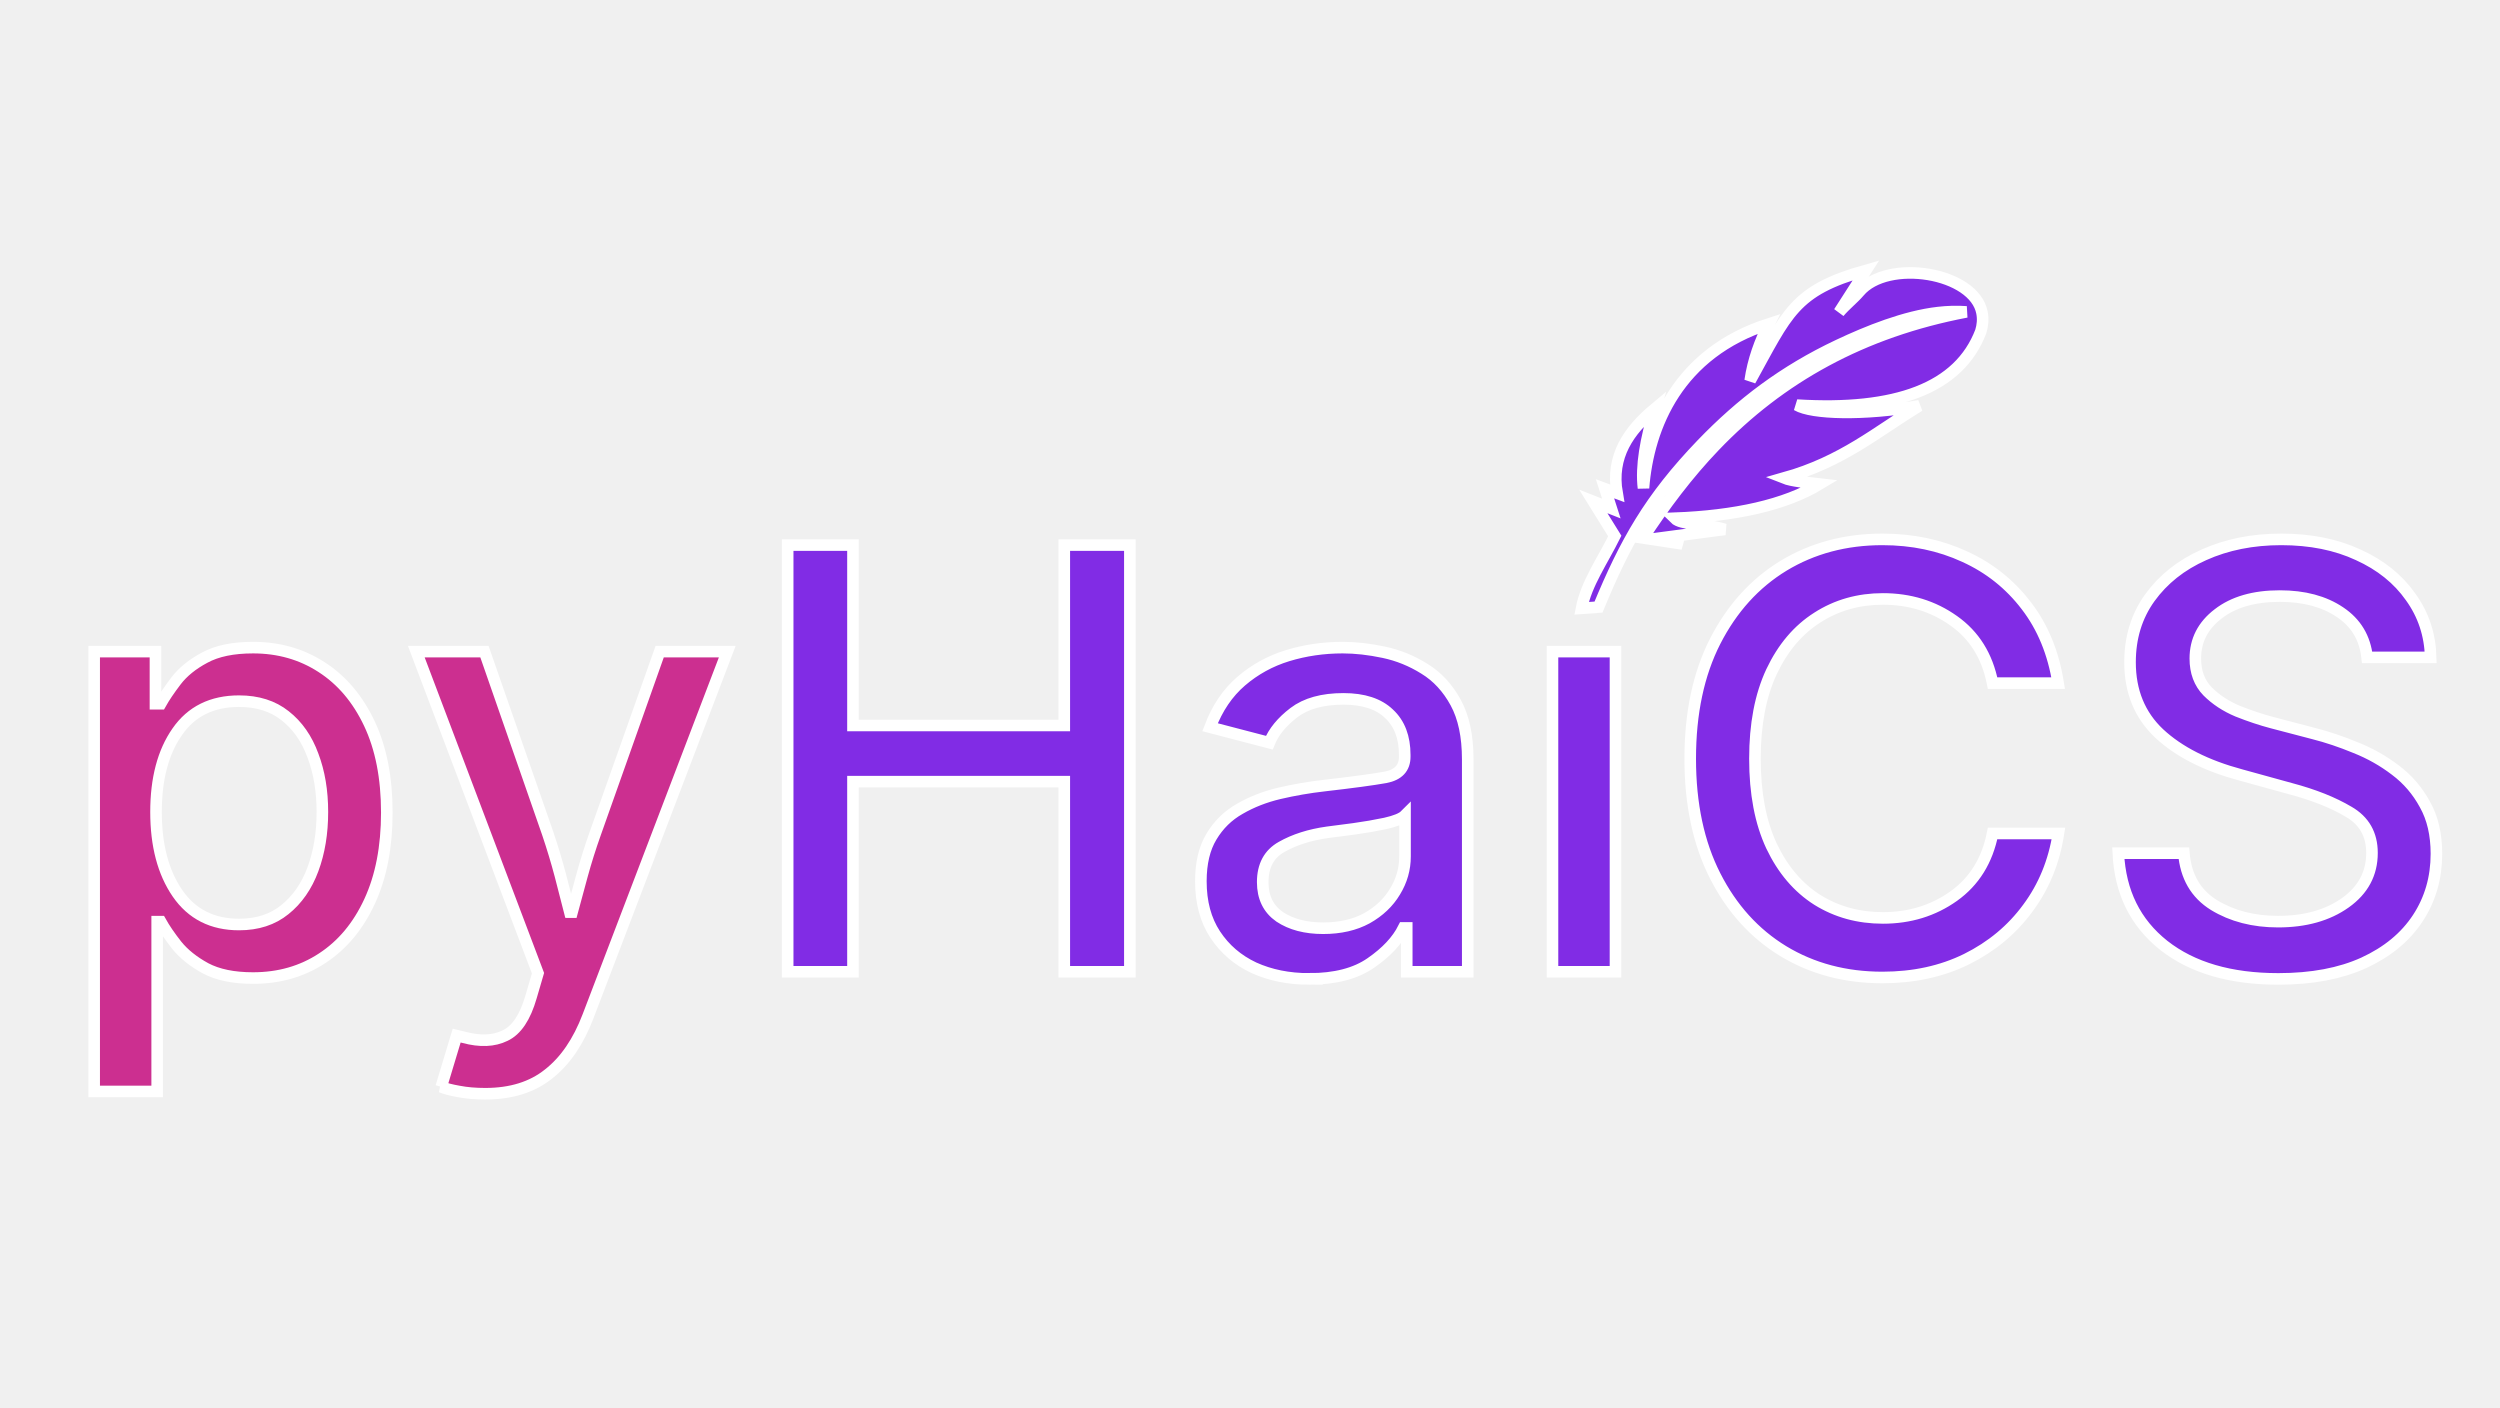
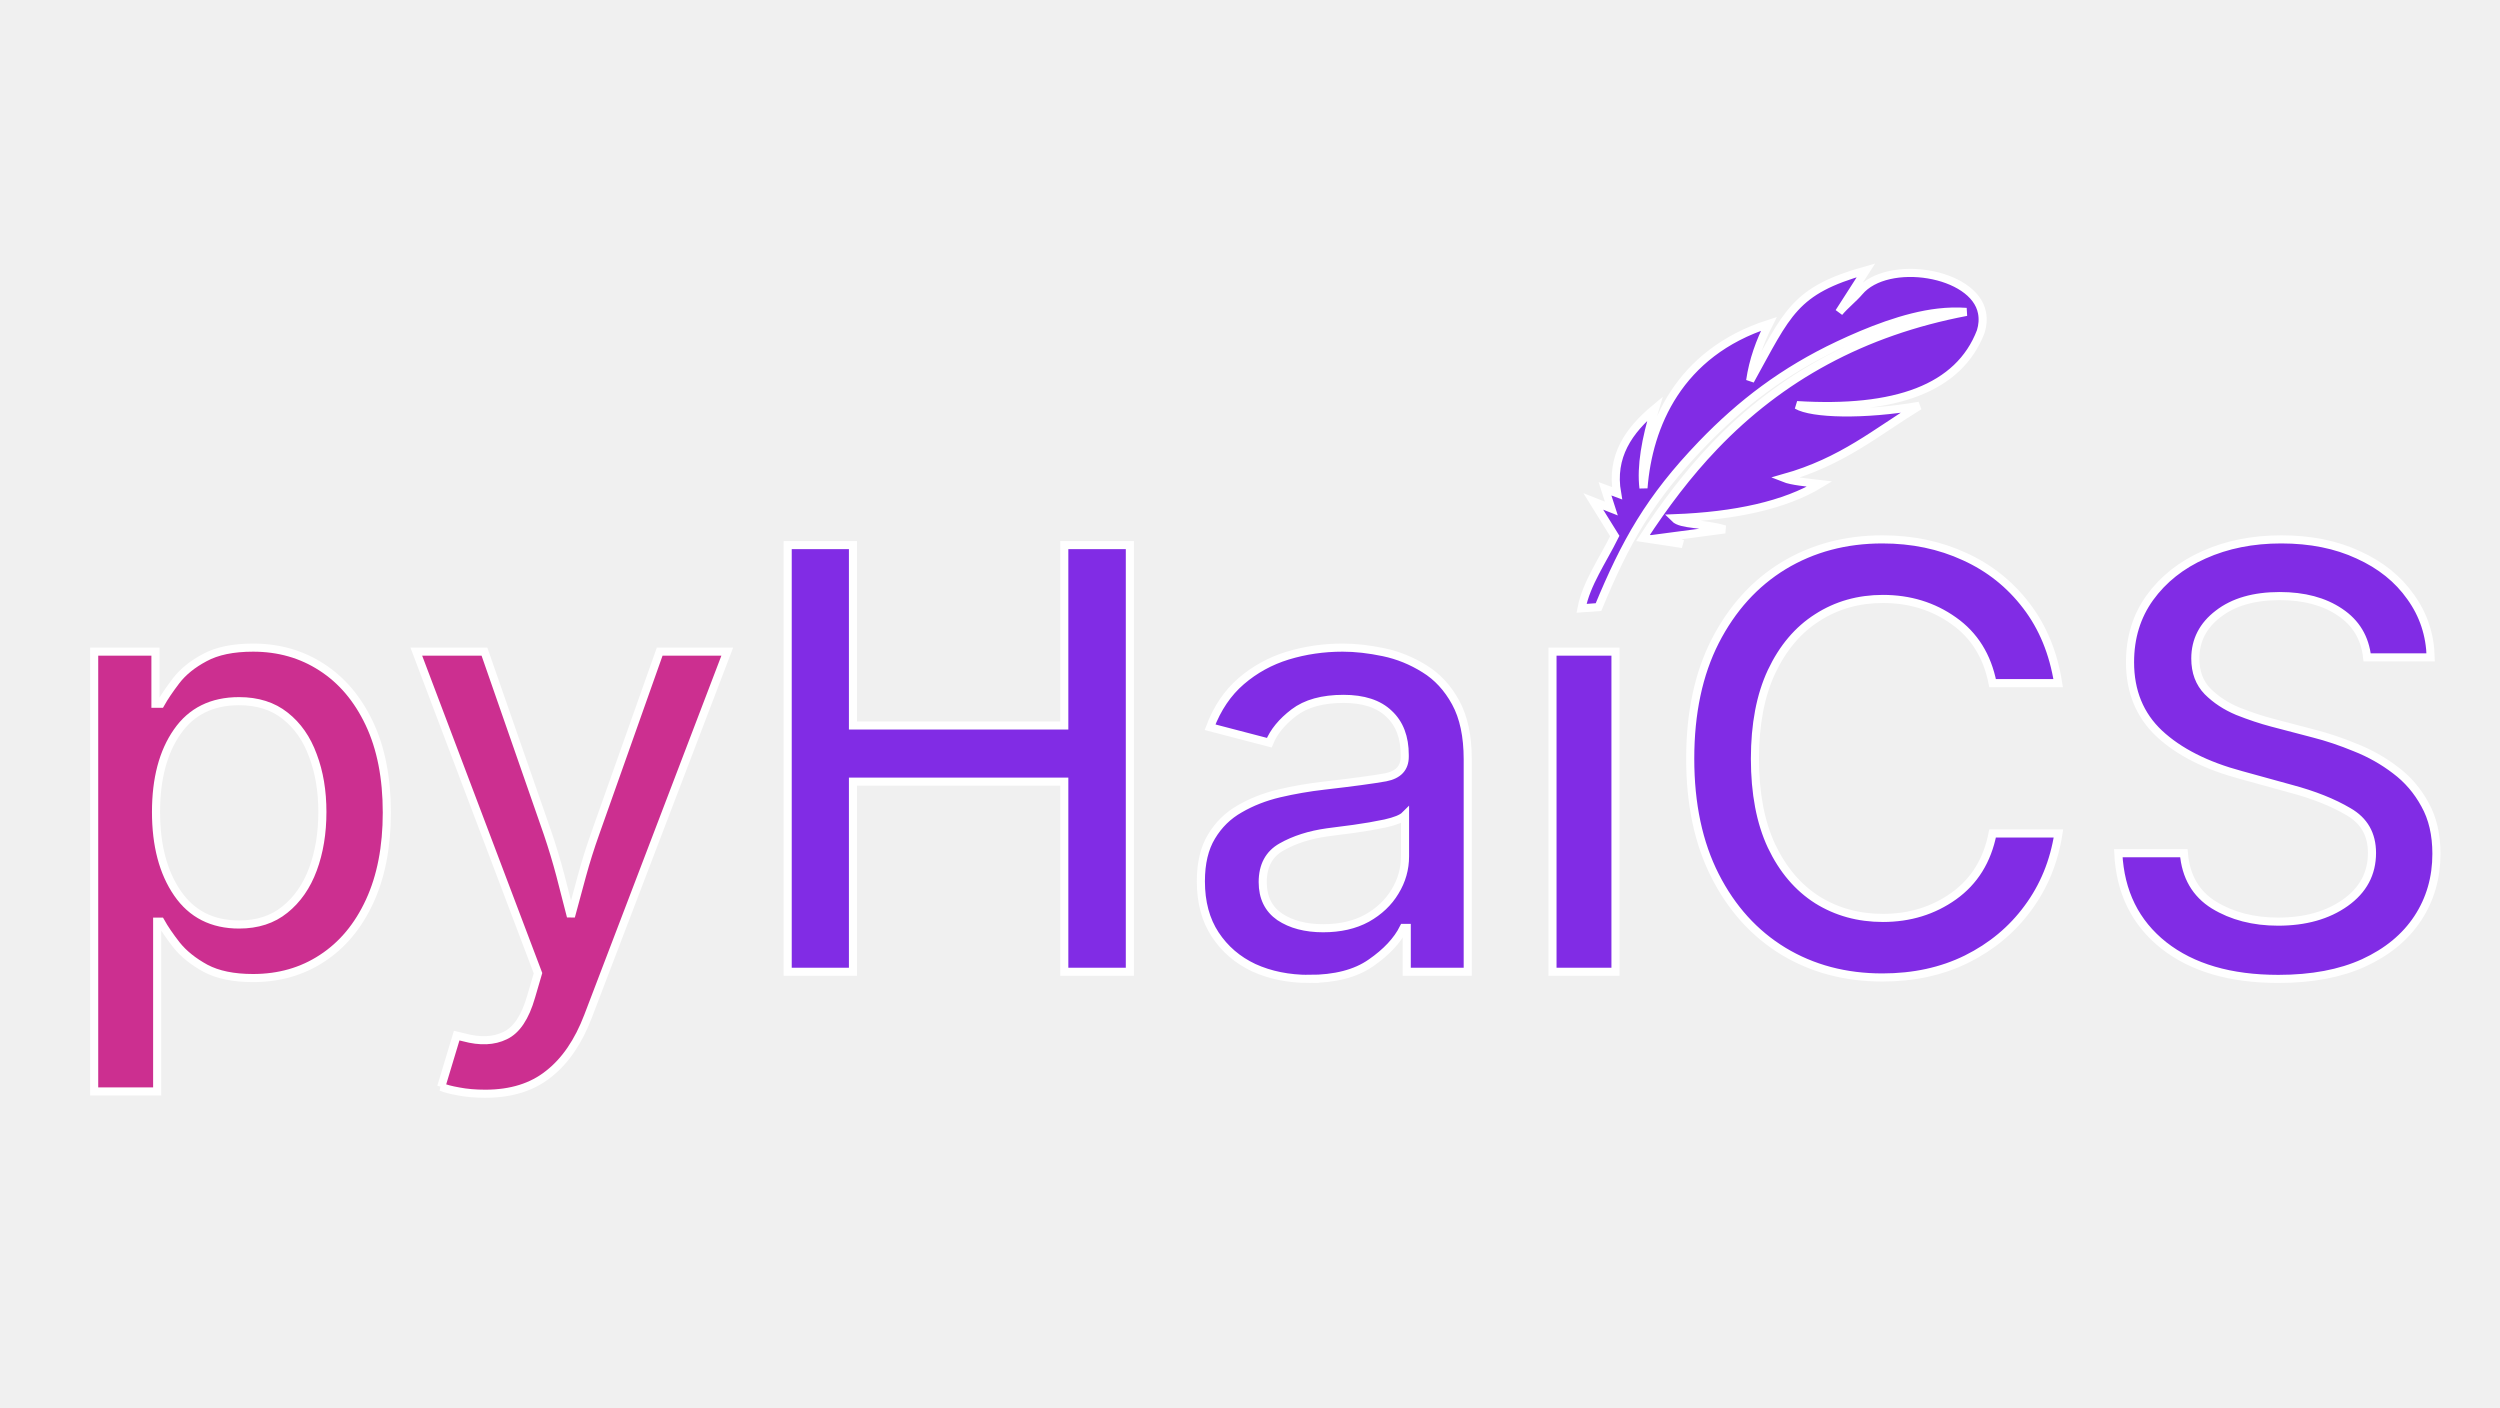
<svg xmlns="http://www.w3.org/2000/svg" width="1080" height="608" viewBox="0 0 1080 608" version="1.1" id="svg1" xml:space="preserve">
-   <defs id="defs1" />
-   <g id="layer1">
-     <g id="g4" transform="translate(-13.85123,13.85123)" style="stroke-width:3;stroke-dasharray:none;stroke:#000000;stroke-opacity:1">
-       <g id="text1" style="font-size:144.468px;stroke-width:1.714;stroke-dasharray:none;stroke:#000000;stroke-opacity:1" transform="matrix(1.741828,0,0,1.758669,-412.6538,-182.7437)" aria-label="pyHaiCS" />
-       <g id="g5">
-         <g id="g7" style="stroke:#ffffff;stroke-opacity:1;stroke-width:1;stroke-dasharray:none">
-           <g id="g1" style="stroke-width:5;stroke-dasharray:none;paint-order:normal;stroke:#ffffff;stroke-opacity:1">
-             <g id="text5" style="font-weight:500;font-size:253.333px;font-family:Inter;-inkscape-font-specification:'Inter, Medium';fill:#812ce5;stroke:#ffffff;stroke-opacity:1;stroke-width:5;stroke-dasharray:none;paint-order:normal" aria-label="pyHaiCS">
-               <path style="fill:#cc2f90;stroke:#ffffff;stroke-opacity:1;stroke-width:5;stroke-dasharray:none;paint-order:normal" d="M 54.534,457.653 V 267.654 h 26.471 v 22.513 h 2.227 q 2.35,-4.206 6.68,-9.896 4.453,-5.814 12.37,-10.02 7.917,-4.329 20.905,-4.329 16.576,0 29.564,8.411 13.112,8.411 20.658,24.368 7.546,15.957 7.546,38.47 0,22.266 -7.422,38.346 -7.422,16.081 -20.534,24.616 -12.988,8.535 -29.811,8.535 -12.617,0 -20.534,-4.206 -7.917,-4.329 -12.493,-10.02 -4.453,-5.69 -6.927,-10.143 h -1.484 v 73.353 z m 62.591,-72.116 q 11.875,0 19.792,-6.432 8.04,-6.432 12.122,-17.441 4.082,-11.009 4.082,-24.74 0,-13.607 -4.082,-24.368 -3.958,-10.885 -11.999,-17.194 -7.917,-6.309 -19.915,-6.309 -17.565,0 -26.719,13.236 -9.154,13.112 -9.154,34.635 0,21.647 9.277,35.13 9.277,13.483 26.595,13.483 z m 87.331,70.137 6.68,-22.142 3.092,0.742 q 10.514,2.845 17.812,-0.742 7.422,-3.464 11.256,-16.823 l 2.969,-10.143 -52.572,-138.913 h 29.44 l 27.337,78.548 q 3.092,9.154 5.443,18.06 2.35,8.906 4.577,17.812 2.35,-8.906 4.824,-17.812 2.474,-9.03 5.69,-18.06 l 27.832,-78.548 h 29.193 l -60.117,157.467 q -6.309,16.576 -17.07,24.987 -10.638,8.535 -27.337,8.535 -6.432,0 -11.504,-0.99 -4.948,-0.866 -7.546,-1.979 z" id="path6" />
-               <path d="M 354.13,405.948 V 221.638 h 28.203 v 77.93 h 91.289 v -77.93 h 28.327 V 405.948 h -28.327 v -82.135 h -91.289 v 82.135 z m 225.254,3.092 c -8.824,0 -16.782,-1.608 -23.874,-4.824 -7.01,-3.299 -12.576,-8.082 -16.699,-14.349 -4.123,-6.267 -6.185,-13.937 -6.185,-23.008 0,-7.834 1.526,-14.266 4.577,-19.297 3.051,-5.113 7.133,-9.112 12.246,-11.999 5.113,-2.969 10.803,-5.195 17.07,-6.68 6.35,-1.484 12.782,-2.598 19.297,-3.34 12.205,-1.402 21.07,-2.598 26.595,-3.587 5.525,-1.072 8.288,-4.041 8.288,-8.906 v -0.742 c 0,-7.669 -2.268,-13.607 -6.803,-17.812 -4.453,-4.288 -11.009,-6.432 -19.668,-6.432 -9.071,0 -16.204,1.979 -21.4,5.937 -5.195,3.958 -8.741,8.288 -10.638,12.988 l -25.605,-6.68 c 3.134,-8.247 7.628,-14.885 13.483,-19.915 5.855,-5.03 12.535,-8.7 20.039,-11.009 7.587,-2.309 15.503,-3.464 23.75,-3.464 5.525,0 11.421,0.66 17.689,1.979 6.267,1.319 12.164,3.711 17.689,7.174 5.525,3.381 10.02,8.247 13.483,14.596 3.464,6.35 5.195,14.514 5.195,24.492 v 91.784 h -26.348 v -18.926 h -1.361 c -2.721,5.443 -7.422,10.473 -14.102,15.091 -6.597,4.618 -15.503,6.927 -26.719,6.927 z m 6.061,-21.895 c 7.339,0 13.648,-1.443 18.926,-4.329 5.278,-2.969 9.319,-6.803 12.122,-11.504 2.886,-4.701 4.329,-9.772 4.329,-15.215 v -17.689 c -1.319,1.319 -4.164,2.474 -8.535,3.464 -4.288,0.907 -8.824,1.691 -13.607,2.35 -4.783,0.66 -8.576,1.155 -11.38,1.484 -7.669,1.072 -14.266,3.175 -19.792,6.309 -5.443,3.051 -8.164,8.123 -8.164,15.215 0,6.597 2.433,11.586 7.298,14.967 4.948,3.299 11.215,4.948 18.802,4.948 z m 99.082,18.802 V 267.654 h 27.213 V 405.948 Z m 142.5,2.474 c -15.998,0 -30.265,-3.793 -42.799,-11.38 -12.452,-7.587 -22.266,-18.431 -29.44,-32.533 -7.174,-14.102 -10.762,-30.966 -10.762,-50.592 0,-19.709 3.587,-36.615 10.762,-50.716 7.257,-14.184 17.112,-25.069 29.564,-32.656 12.535,-7.587 26.76,-11.38 42.676,-11.38 12.947,0 24.781,2.474 35.501,7.422 10.72,4.865 19.627,11.957 26.719,21.276 7.092,9.236 11.669,20.369 13.73,33.398 h -28.327 c -2.309,-11.71 -7.917,-20.699 -16.823,-26.966 -8.824,-6.267 -19.008,-9.401 -30.553,-9.401 -10.556,0 -19.998,2.68 -28.327,8.04 -8.329,5.278 -14.926,13.071 -19.792,23.379 -4.783,10.226 -7.174,22.76 -7.174,37.604 0,14.926 2.391,27.502 7.174,37.728 4.865,10.226 11.463,17.977 19.792,23.255 8.329,5.195 17.771,7.793 28.327,7.793 11.545,0 21.73,-3.134 30.553,-9.401 8.906,-6.35 14.514,-15.38 16.823,-27.09 h 28.45 c -1.897,12.205 -6.309,22.967 -13.236,32.285 -6.845,9.319 -15.668,16.658 -26.471,22.018 -10.72,5.278 -22.843,7.917 -36.367,7.917 z m 171.074,0.618 c -20.699,0 -37.192,-4.824 -49.479,-14.473 -12.287,-9.731 -18.843,-23.008 -19.668,-39.831 h 28.327 c 0.825,10.061 5.154,17.524 12.988,22.389 7.834,4.783 17.07,7.174 27.708,7.174 11.71,0 21.4,-2.721 29.069,-8.164 7.669,-5.443 11.504,-12.617 11.504,-21.523 0,-7.999 -3.381,-13.937 -10.143,-17.812 -6.68,-3.958 -14.967,-7.257 -24.863,-9.896 l -21.523,-5.937 c -15.091,-4.041 -26.884,-10.02 -35.378,-17.936 -8.411,-7.917 -12.617,-18.184 -12.617,-30.801 0,-10.638 2.845,-19.915 8.535,-27.832 5.773,-7.999 13.566,-14.184 23.379,-18.555 9.896,-4.453 21.029,-6.68 33.398,-6.68 12.617,0 23.709,2.227 33.275,6.68 9.648,4.371 17.194,10.432 22.637,18.184 5.525,7.669 8.411,16.369 8.659,26.1 h -27.461 c -0.907,-8.411 -4.824,-14.926 -11.751,-19.544 -6.845,-4.618 -15.503,-6.927 -25.977,-6.927 -11.133,0 -19.998,2.556 -26.595,7.669 -6.597,5.03 -9.896,11.463 -9.896,19.297 0,5.855 1.773,10.597 5.319,14.225 3.546,3.546 7.875,6.391 12.988,8.535 5.195,2.062 10.143,3.711 14.844,4.948 l 17.936,4.701 c 5.855,1.484 11.875,3.505 18.06,6.061 6.267,2.474 12.04,5.731 17.318,9.772 5.278,3.958 9.525,8.906 12.741,14.844 3.299,5.855 4.948,12.947 4.948,21.276 0,10.391 -2.68,19.668 -8.04,27.832 -5.36,8.164 -13.153,14.596 -23.379,19.297 -10.143,4.618 -22.43,6.927 -36.862,6.927 z" id="path7" style="stroke:#ffffff;stroke-opacity:1;stroke-width:5;stroke-dasharray:none;paint-order:normal" />
-             </g>
-             <path class="st0" d="m 711.437,217.71 c -5.245,10.586 -12.334,20.638 -14.364,31.225 l 7.332,-0.523 c 11.577,-27.993 22.01,-46.813 44.635,-70.351 16.979,-17.632 35.402,-31.664 59.027,-42.809 12.577,-5.941 28.684,-12.44 43.177,-14.08 3.959,-0.451 7.975,-0.582 12.091,-0.285 -44.877,8.543 -80.408,28.326 -108.792,57.982 -11.591,12.095 -21.667,25.533 -30.928,39.696 l 17.065,2.59 -7.103,-2.935 25.412,-3.362 c -9.433,-2.768 -18.751,-1.842 -21.738,-4.824 26.155,-0.986 47.65,-5.679 62.743,-14.793 -5.617,-0.653 -12.091,-1.236 -15.464,-2.578 25.283,-7.105 39.904,-19.878 58.455,-31.213 -24.111,4.206 -46.421,3.517 -52.881,-0.297 42.548,2.626 70.032,-7.153 79.45,-31.807 0.815,-2.661 1.043,-5.347 0.529,-8.056 -3.301,-17.62 -40.819,-23.573 -53.024,-9.125 -2.444,2.887 -5.888,5.537 -8.732,8.887 l 11.62,-18.119 c -31.271,8.78 -33.844,18.464 -50.023,47.633 1.286,-8.876 4.245,-16.919 8.089,-24.512 -39.075,12.535 -52.095,44.092 -54.182,70.933 -1.129,-9.363 0.958,-21.125 4.988,-34.338 -11.405,9.505 -19.166,20.662 -16.393,36.583 l -5.217,-1.937 2.744,8.543 -7.803,-3.077 z" id="path1" style="fill:#812ce5;fill-opacity:1;stroke:#ffffff;stroke-width:5;stroke-dasharray:none;stroke-opacity:1;paint-order:normal" />
-           </g>
-         </g>
-       </g>
+   <defs id="defs1">
+     <marker style="overflow:visible" id="Triangle" refX="0" refY="0" orient="auto-start-reverse" markerWidth="1" markerHeight="1" viewBox="0 0 1 1" preserveAspectRatio="xMidYMid">
+       <path transform="scale(0.5)" style="fill:context-stroke;fill-rule:evenodd;stroke:context-stroke;stroke-width:1pt" d="M 5.77,0 -2.88,5 V -5 Z" id="path135" />
+     </marker>
+   </defs>
+   <g id="g2">
+     <g id="text5" style="stroke-width:3.5;stroke-dasharray:none;stroke:#ffffff;stroke-opacity:1;font-weight:500;font-size:253.333px;font-family:Inter;-inkscape-font-specification:'Inter, Medium';fill:#812ce5;stroke-linecap:butt;stroke-linejoin:miter;stroke-dashoffset:0;paint-order:normal" aria-label="pyHaiCS" transform="translate(-13.85123,13.85123)">
+       <path style="fill:#cc2f90;stroke:#ffffff;stroke-width:3.5;stroke-linecap:butt;stroke-linejoin:miter;stroke-dasharray:none;stroke-dashoffset:0;stroke-opacity:1;paint-order:normal" d="M 54.534,457.653 V 267.654 h 26.471 v 22.513 h 2.227 q 2.35,-4.206 6.68,-9.896 4.453,-5.814 12.37,-10.02 7.917,-4.329 20.905,-4.329 16.576,0 29.564,8.411 13.112,8.411 20.658,24.368 7.546,15.957 7.546,38.47 0,22.266 -7.422,38.346 -7.422,16.081 -20.534,24.616 -12.988,8.535 -29.811,8.535 -12.617,0 -20.534,-4.206 -7.917,-4.329 -12.493,-10.02 -4.453,-5.69 -6.927,-10.143 h -1.484 v 73.353 z m 62.591,-72.116 q 11.875,0 19.792,-6.432 8.04,-6.432 12.122,-17.441 4.082,-11.009 4.082,-24.74 0,-13.607 -4.082,-24.368 -3.958,-10.885 -11.999,-17.194 -7.917,-6.309 -19.915,-6.309 -17.565,0 -26.719,13.236 -9.154,13.112 -9.154,34.635 0,21.647 9.277,35.13 9.277,13.483 26.595,13.483 z m 87.331,70.137 6.68,-22.142 3.092,0.742 q 10.514,2.845 17.812,-0.742 7.422,-3.464 11.256,-16.823 l 2.969,-10.143 -52.572,-138.913 h 29.44 l 27.337,78.548 q 3.092,9.154 5.443,18.06 2.35,8.906 4.577,17.812 2.35,-8.906 4.824,-17.812 2.474,-9.03 5.69,-18.06 l 27.832,-78.548 h 29.193 l -60.117,157.467 q -6.309,16.576 -17.07,24.987 -10.638,8.535 -27.337,8.535 -6.432,0 -11.504,-0.99 -4.948,-0.866 -7.546,-1.979 z" id="path6" />
+       <path d="M 354.13,405.948 V 221.638 h 28.203 v 77.93 h 91.289 v -77.93 h 28.327 V 405.948 h -28.327 v -82.135 h -91.289 v 82.135 z m 225.254,3.092 c -8.824,0 -16.782,-1.608 -23.874,-4.824 -7.01,-3.299 -12.576,-8.082 -16.699,-14.349 -4.123,-6.267 -6.185,-13.937 -6.185,-23.008 0,-7.834 1.526,-14.266 4.577,-19.297 3.051,-5.113 7.133,-9.112 12.246,-11.999 5.113,-2.969 10.803,-5.195 17.07,-6.68 6.35,-1.484 12.782,-2.598 19.297,-3.34 12.205,-1.402 21.07,-2.598 26.595,-3.587 5.525,-1.072 8.288,-4.041 8.288,-8.906 v -0.742 c 0,-7.669 -2.268,-13.607 -6.803,-17.812 -4.453,-4.288 -11.009,-6.432 -19.668,-6.432 -9.071,0 -16.204,1.979 -21.4,5.937 -5.195,3.958 -8.741,8.288 -10.638,12.988 l -25.605,-6.68 c 3.134,-8.247 7.628,-14.885 13.483,-19.915 5.855,-5.03 12.535,-8.7 20.039,-11.009 7.587,-2.309 15.503,-3.464 23.75,-3.464 5.525,0 11.421,0.66 17.689,1.979 6.267,1.319 12.164,3.711 17.689,7.174 5.525,3.381 10.02,8.247 13.483,14.596 3.464,6.35 5.195,14.514 5.195,24.492 v 91.784 h -26.348 v -18.926 h -1.361 c -2.721,5.443 -7.422,10.473 -14.102,15.091 -6.597,4.618 -15.503,6.927 -26.719,6.927 z m 6.061,-21.895 c 7.339,0 13.648,-1.443 18.926,-4.329 5.278,-2.969 9.319,-6.803 12.122,-11.504 2.886,-4.701 4.329,-9.772 4.329,-15.215 v -17.689 c -1.319,1.319 -4.164,2.474 -8.535,3.464 -4.288,0.907 -8.824,1.691 -13.607,2.35 -4.783,0.66 -8.576,1.155 -11.38,1.484 -7.669,1.072 -14.266,3.175 -19.792,6.309 -5.443,3.051 -8.164,8.123 -8.164,15.215 0,6.597 2.433,11.586 7.298,14.967 4.948,3.299 11.215,4.948 18.802,4.948 z m 99.082,18.802 V 267.654 h 27.213 V 405.948 Z m 142.5,2.474 c -15.998,0 -30.265,-3.793 -42.799,-11.38 -12.452,-7.587 -22.266,-18.431 -29.44,-32.533 -7.174,-14.102 -10.762,-30.966 -10.762,-50.592 0,-19.709 3.587,-36.615 10.762,-50.716 7.257,-14.184 17.112,-25.069 29.564,-32.656 12.535,-7.587 26.76,-11.38 42.676,-11.38 12.947,0 24.781,2.474 35.501,7.422 10.72,4.865 19.627,11.957 26.719,21.276 7.092,9.236 11.669,20.369 13.73,33.398 h -28.327 c -2.309,-11.71 -7.917,-20.699 -16.823,-26.966 -8.824,-6.267 -19.008,-9.401 -30.553,-9.401 -10.556,0 -19.998,2.68 -28.327,8.04 -8.329,5.278 -14.926,13.071 -19.792,23.379 -4.783,10.226 -7.174,22.76 -7.174,37.604 0,14.926 2.391,27.502 7.174,37.728 4.865,10.226 11.463,17.977 19.792,23.255 8.329,5.195 17.771,7.793 28.327,7.793 11.545,0 21.73,-3.134 30.553,-9.401 8.906,-6.35 14.514,-15.38 16.823,-27.09 h 28.45 c -1.897,12.205 -6.309,22.967 -13.236,32.285 -6.845,9.319 -15.668,16.658 -26.471,22.018 -10.72,5.278 -22.843,7.917 -36.367,7.917 z m 171.074,0.618 c -20.699,0 -37.192,-4.824 -49.479,-14.473 -12.287,-9.731 -18.843,-23.008 -19.668,-39.831 h 28.327 c 0.825,10.061 5.154,17.524 12.988,22.389 7.834,4.783 17.07,7.174 27.708,7.174 11.71,0 21.4,-2.721 29.069,-8.164 7.669,-5.443 11.504,-12.617 11.504,-21.523 0,-7.999 -3.381,-13.937 -10.143,-17.812 -6.68,-3.958 -14.967,-7.257 -24.863,-9.896 l -21.523,-5.937 c -15.091,-4.041 -26.884,-10.02 -35.378,-17.936 -8.411,-7.917 -12.617,-18.184 -12.617,-30.801 0,-10.638 2.845,-19.915 8.535,-27.832 5.773,-7.999 13.566,-14.184 23.379,-18.555 9.896,-4.453 21.029,-6.68 33.398,-6.68 12.617,0 23.709,2.227 33.275,6.68 9.648,4.371 17.194,10.432 22.637,18.184 5.525,7.669 8.411,16.369 8.659,26.1 h -27.461 c -0.907,-8.411 -4.824,-14.926 -11.751,-19.544 -6.845,-4.618 -15.503,-6.927 -25.977,-6.927 -11.133,0 -19.998,2.556 -26.595,7.669 -6.597,5.03 -9.896,11.463 -9.896,19.297 0,5.855 1.773,10.597 5.319,14.225 3.546,3.546 7.875,6.391 12.988,8.535 5.195,2.062 10.143,3.711 14.844,4.948 l 17.936,4.701 c 5.855,1.484 11.875,3.505 18.06,6.061 6.267,2.474 12.04,5.731 17.318,9.772 5.278,3.958 9.525,8.906 12.741,14.844 3.299,5.855 4.948,12.947 4.948,21.276 0,10.391 -2.68,19.668 -8.04,27.832 -5.36,8.164 -13.153,14.596 -23.379,19.297 -10.143,4.618 -22.43,6.927 -36.862,6.927 z" id="path7" style="stroke:#ffffff;stroke-width:3.5;stroke-linecap:butt;stroke-linejoin:miter;stroke-dasharray:none;stroke-dashoffset:0;stroke-opacity:1;paint-order:normal" />
    </g>
+     <path class="st0" d="m 711.437,217.71 c -5.245,10.586 -12.334,20.638 -14.364,31.225 l 7.332,-0.523 c 11.577,-27.993 22.01,-46.813 44.635,-70.351 16.979,-17.632 35.402,-31.664 59.027,-42.809 12.577,-5.941 28.684,-12.44 43.177,-14.08 3.959,-0.451 7.975,-0.582 12.091,-0.285 -44.877,8.543 -80.408,28.326 -108.792,57.982 -11.591,12.095 -21.667,25.533 -30.928,39.696 l 17.065,2.59 -7.103,-2.935 25.412,-3.362 c -9.433,-2.768 -18.751,-1.842 -21.738,-4.824 26.155,-0.986 47.65,-5.679 62.743,-14.793 -5.617,-0.653 -12.091,-1.236 -15.464,-2.578 25.283,-7.105 39.904,-19.878 58.455,-31.213 -24.111,4.206 -46.421,3.517 -52.881,-0.297 42.548,2.626 70.032,-7.153 79.45,-31.807 0.815,-2.661 1.043,-5.347 0.529,-8.056 -3.301,-17.62 -40.819,-23.573 -53.024,-9.125 -2.444,2.887 -5.888,5.537 -8.732,8.887 l 11.62,-18.119 c -31.271,8.78 -33.844,18.464 -50.023,47.633 1.286,-8.876 4.245,-16.919 8.089,-24.512 -39.075,12.535 -52.095,44.092 -54.182,70.933 -1.129,-9.363 0.958,-21.125 4.988,-34.338 -11.405,9.505 -19.166,20.662 -16.393,36.583 l -5.217,-1.937 2.744,8.543 -7.803,-3.077 z" id="path1" style="stroke-width:3.5;stroke-dasharray:none;stroke:#ffffff;stroke-opacity:1;fill:#812ce5;fill-opacity:1;stroke-linecap:butt;stroke-linejoin:miter;stroke-dashoffset:0;paint-order:normal" transform="translate(-13.85123,13.85123)" />
  </g>
+   <g id="layer1" />
  <style type="text/css" id="style1">.st0{fill-rule:evenodd;clip-rule:evenodd;}</style>
</svg>
